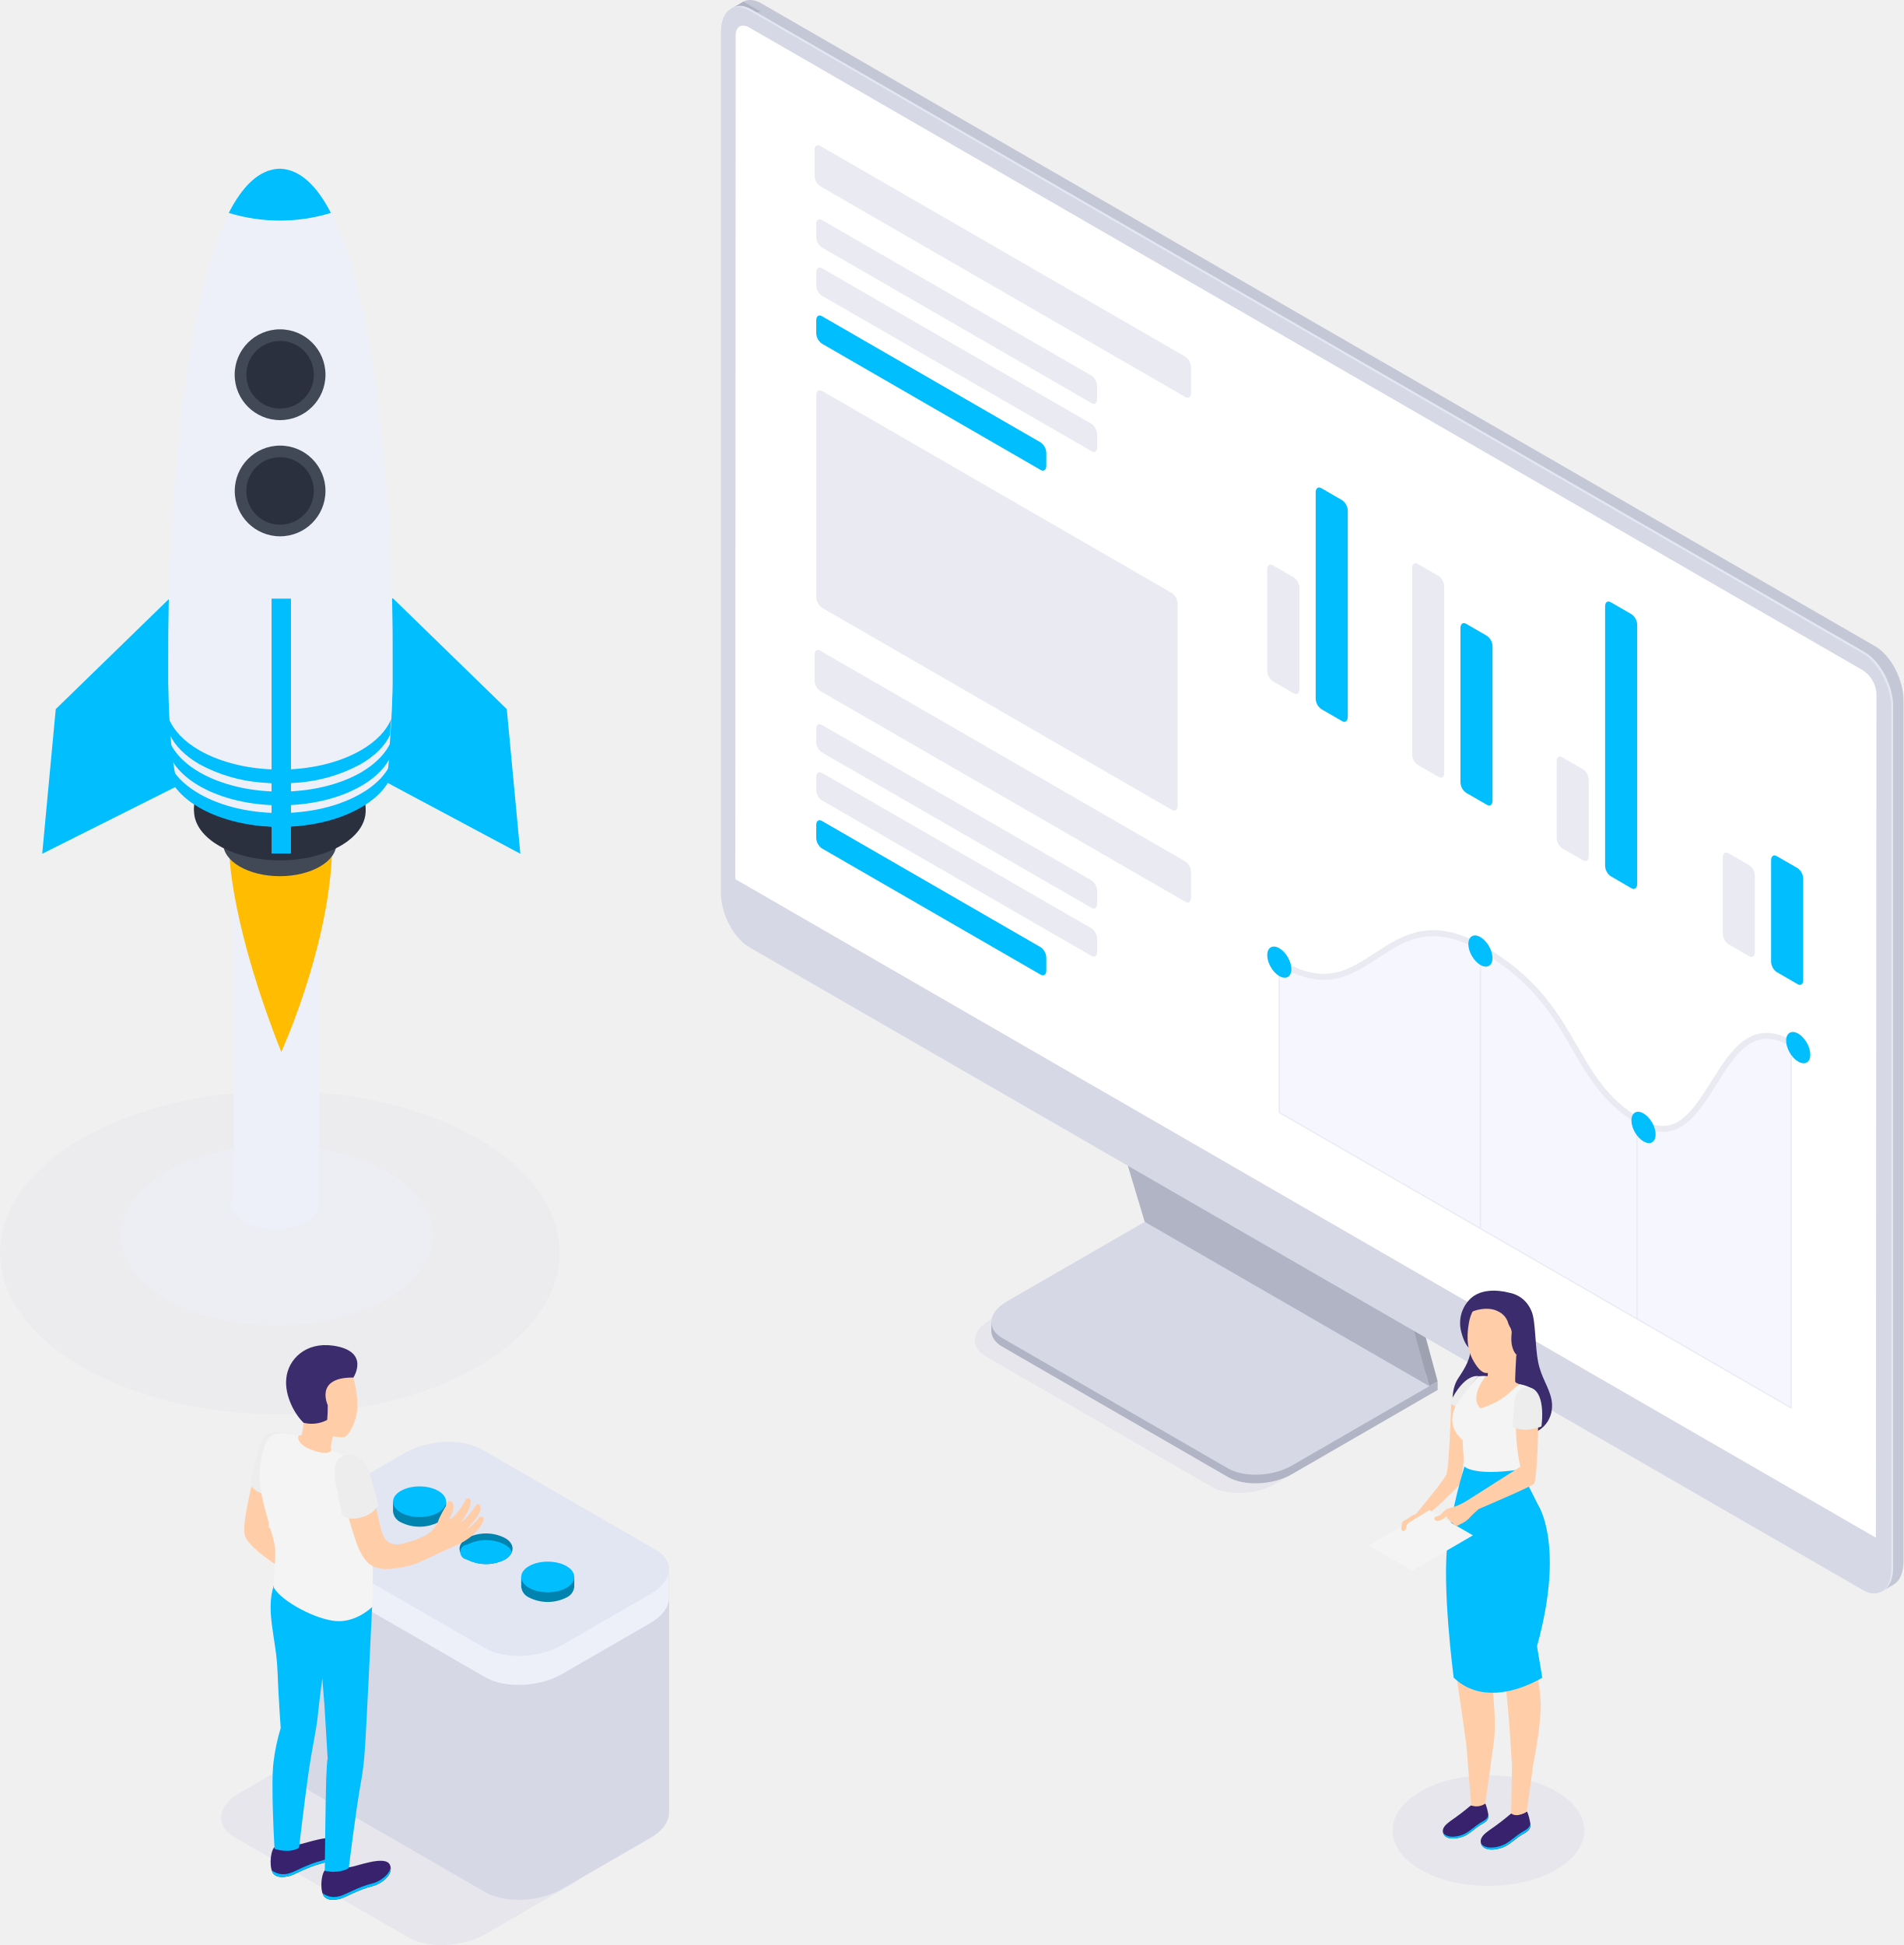
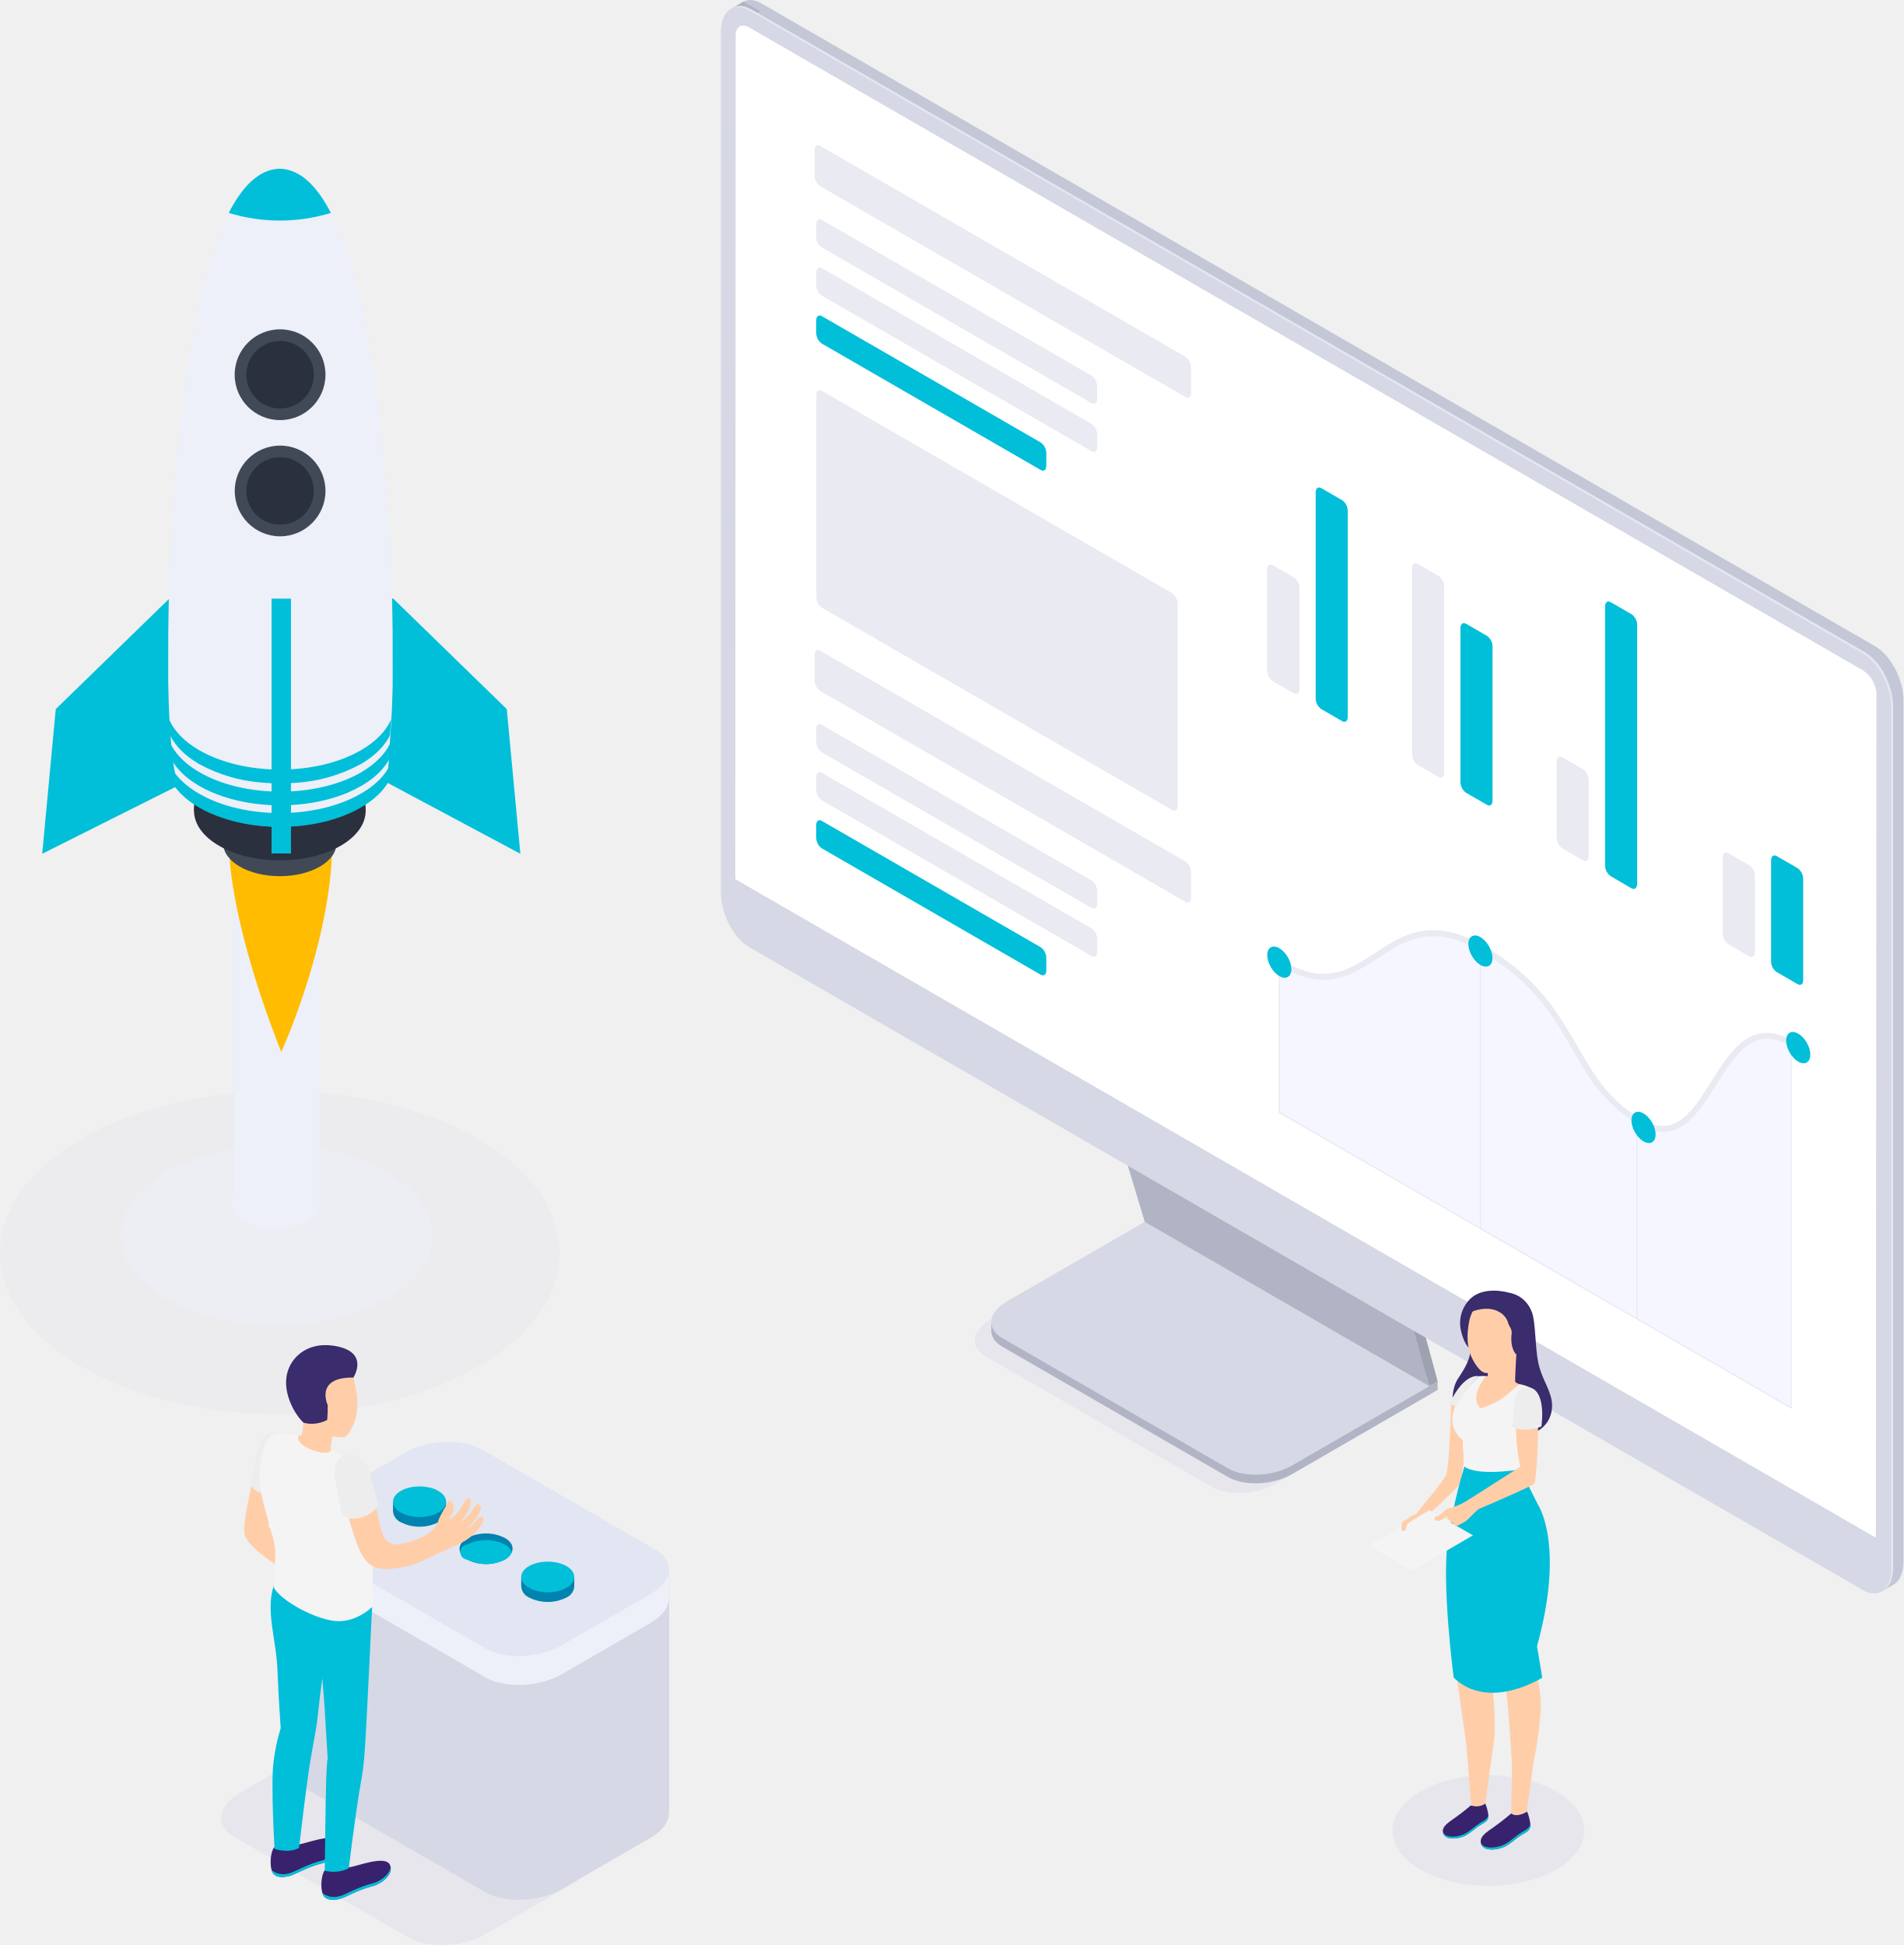
<svg xmlns="http://www.w3.org/2000/svg" viewBox="0 0 489.24 500">
  <defs>
-     <style>.cls-1,.cls-11,.cls-9{fill:#d6d8e5;}.cls-1{opacity:0.15;}.cls-2,.cls-3{fill:#edeff9;}.cls-2{opacity:0.5;}.cls-4{fill:#ffbc00;}.cls-5{fill:#00beff;}.cls-6{fill:#424956;}.cls-7{fill:#494949;}.cls-8{fill:#2b303f;}.cls-9{opacity:0.4;}.cls-10{fill:#b1b4c4;}.cls-12{fill:#9ea1af;}.cls-13{fill:#c4c7d6;}.cls-14{fill:#e4e7f2;}.cls-15{fill:#fff;}.cls-16{fill:#e9eaf2;}.cls-17{fill:#f5f6ff;}.cls-18,.cls-19{fill:none;stroke:#e9eaf2;stroke-miterlimit:10;}.cls-18{stroke-width:0.31px;}.cls-19{stroke-width:1.53px;}.cls-20{fill:#edf0f9;}.cls-21{fill:#e2e5f2;}.cls-22{fill:#0083af;}.cls-23{fill:#0083af;}.cls-24{fill:#ffcea9;}.cls-25{fill:#ededed;}.cls-26{fill:#38226d;}.cls-27{fill:#00beff;}.cls-28{fill:#f4f4f4;}.cls-29{fill:#3a2c6d;}.cls-30{isolation:isolate;}</style>
+     <style>.cls-1,.cls-11,.cls-9{fill:#d6d8e5;}.cls-1{opacity:0.15;}.cls-2,.cls-3{fill:#edeff9;}.cls-2{opacity:0.5;}.cls-4{fill:#ffbc00;}.cls-5{fill:#01BFD9;}.cls-6{fill:#424956;}.cls-7{fill:#494949;}.cls-8{fill:#2b303f;}.cls-9{opacity:0.4;}.cls-10{fill:#b1b4c4;}.cls-12{fill:#9ea1af;}.cls-13{fill:#c4c7d6;}.cls-14{fill:#e4e7f2;}.cls-15{fill:#fff;}.cls-16{fill:#e9eaf2;}.cls-17{fill:#f5f6ff;}.cls-18,.cls-19{fill:none;stroke:#e9eaf2;stroke-miterlimit:10;}.cls-18{stroke-width:0.31px;}.cls-19{stroke-width:1.53px;}.cls-20{fill:#edf0f9;}.cls-21{fill:#e2e5f2;}.cls-22{fill:#0083af;}.cls-23{fill:#0083af;}.cls-24{fill:#ffcea9;}.cls-25{fill:#ededed;}.cls-26{fill:#38226d;}.cls-27{fill:#01BFD9;}.cls-28{fill:#f4f4f4;}.cls-29{fill:#3a2c6d;}.cls-30{isolation:isolate;}</style>
  </defs>
  <g id="Слой_2" data-name="Слой 2">
    <g id="Слой_1-2" data-name="Слой 1">
      <ellipse class="cls-1" cx="71.93" cy="322.02" rx="71.93" ry="41.53" />
      <ellipse class="cls-2" cx="71.1" cy="317.58" rx="40.12" ry="23.16" />
      <ellipse class="cls-3" cx="70.72" cy="309.36" rx="11.44" ry="6.61" />
      <rect class="cls-3" x="60.1" y="221.73" width="22" height="86.46" />
      <path class="cls-4" d="M59.05,220.75s.6,17.78,13.25,49.67c0,0,11.78-25.68,13-50.21S59.05,220.75,59.05,220.75Z" />
      <polygon class="cls-5" points="43.6 153.81 14.33 182.29 10.85 219.48 46.25 201.73 52.69 156.37 43.6 153.81" />
      <polygon class="cls-5" points="101 153.81 130.26 182.29 133.75 219.48 98.22 200.5 91.91 156.37 101 153.81" />
      <ellipse class="cls-6" cx="71.93" cy="216.84" rx="14.55" ry="8.4" />
      <polygon class="cls-7" points="49.87 208.44 49.87 200.88 93.94 200.88 93.94 208.72 49.87 208.44" />
      <ellipse class="cls-8" cx="71.93" cy="208.43" rx="22.06" ry="12.74" />
      <ellipse class="cls-3" cx="71.86" cy="196.96" rx="26.92" ry="15.54" />
      <path class="cls-3" d="M100.93,169.28h0c0,1.25,0,2.48,0,3.67,0,1,0,2,0,3,0,1.35-.07,2.64-.12,3.9,0,1.57-.11,3.06-.19,4.49s-.15,2.83-.25,4.12c-.41,5.65-.4,9.81-1.1,11.44-3.81,8.91-16.7,4-23.06.8-2.35-1.18-3.9-2.15-3.9-2.15h-.58s-1.84,1-4.56,2.08c-6.67,2.7-18.56,7.49-21.86-.76-.59-1.48-1.18-6.37-1.54-11.49-.09-1.28-.17-2.65-.25-4.11s-.12-2.91-.18-4.48c0-1.25-.07-2.54-.1-3.88,0-1,0-2,0-3h0l0-3.67h0c-.18-34.89,3.52-90.68,15.74-114.49,3.53-6.89,7.77-11.1,12.84-11.35v0h.58v0c5,.26,9.29,4.45,12.83,11.31C97.28,78.43,101.15,134,100.93,169.28Z" />
      <circle class="cls-8" cx="72" cy="126.21" r="10.17" />
      <path class="cls-6" d="M72,137.87a11.66,11.66,0,1,1,11.66-11.66A11.67,11.67,0,0,1,72,137.87Zm0-20.34a8.68,8.68,0,1,0,8.67,8.68A8.69,8.69,0,0,0,72,117.53Z" />
      <circle class="cls-8" cx="72" cy="96.31" r="10.17" />
      <path class="cls-6" d="M72,108A11.67,11.67,0,1,1,83.66,96.31,11.68,11.68,0,0,1,72,108Zm0-20.34a8.68,8.68,0,1,0,8.67,8.67A8.68,8.68,0,0,0,72,87.64Z" />
      <path class="cls-5" d="M100.93,189.39c0,1.25,0,2.48,0,3.68-1,3.3-3.72,6.46-8.14,9-11.46,6.61-30,6.61-41.51,0-4.42-2.56-7.13-5.73-8.14-9h0l0-3.67c1,3.36,3.7,6.56,8.18,9.15,11.47,6.61,30.05,6.61,41.51,0C97.22,195.93,100,192.74,100.93,189.39Z" />
      <path class="cls-5" d="M100.84,195.21c0,1.34-.07,2.64-.12,3.89-1.12,3.12-3.78,6.09-8,8.51-11.46,6.62-30,6.62-41.51,0-4.21-2.44-6.87-5.43-8-8.57,0-1.25-.07-2.54-.1-3.87,1,3.26,3.73,6.36,8.09,8.88,11.47,6.62,30.05,6.62,41.51,0C97.09,201.54,99.79,198.45,100.84,195.21Z" />
      <path class="cls-5" d="M100.53,184.88c-1.21,2.93-3.81,5.72-7.78,8-11.46,6.61-30,6.61-41.51,0-4-2.32-6.6-5.12-7.81-8.08.08,1.46.16,2.83.25,4.11,1.29,2.76,3.81,5.36,7.56,7.53a39.77,39.77,0,0,0,15.84,4.72,50.54,50.54,0,0,0,9,.07,40.14,40.14,0,0,0,16.63-4.79c3.72-2.15,6.23-4.72,7.53-7.45Z" />
      <path class="cls-5" d="M85.05,54.73a44.73,44.73,0,0,1-26.25,0c3.53-6.89,7.77-11.1,12.84-11.35v0h.58v0C77.27,43.68,81.51,47.87,85.05,54.73Z" />
      <rect class="cls-5" x="69.8" y="153.89" width="4.99" height="65.51" />
      <g id="monitor">
        <path class="cls-9" d="M311.4,382.18l-58-33.49c-4.19-2.42-3.66-6.64,1.17-9.43l37.58-21.69,73.15,42.23-37.58,21.7C322.88,384.29,315.58,384.59,311.4,382.18Z" />
        <path class="cls-10" d="M315.63,379.69l-58-33.5c-4.18-2.41-3.66-6.63,1.17-9.42l37.59-21.69,73.15,42.23L332,379C327.12,381.8,319.81,382.1,315.63,379.69Z" />
        <polygon class="cls-10" points="369.53 357.31 369.53 355.1 366.15 357.05 369.53 357.31" />
        <polygon class="cls-10" points="254.8 342.2 254.8 339.95 258.27 341.39 254.8 342.2" />
        <path class="cls-11" d="M315.63,377.47l-58-33.49c-4.18-2.42-3.66-6.63,1.17-9.42l37.59-21.7,73.15,42.24L332,376.79C327.12,379.58,319.81,379.89,315.63,377.47Z" />
        <polygon class="cls-12" points="296.57 312.96 287.52 282.92 361.47 325.34 369.53 355.1 296.57 312.96" />
        <path class="cls-12" d="M367.39,356.33l2.14-1.23-3.19-2.55Z" />
        <polygon class="cls-10" points="294.24 314.09 285.19 284.05 359.14 326.47 367.38 356.33 294.24 314.09" />
        <path class="cls-13" d="M482,407,195.71,241.69c-4-2.32-7.27-8.54-7.27-13.89V6.37c0-5.36,3.26-7.82,7.27-5.5L482,166.14c4,2.32,7.27,8.54,7.27,13.89V401.46C489.24,406.81,486,409.27,482,407Z" />
        <polygon class="cls-13" points="483.44 409.24 486.61 407.41 485.24 398.01 483.44 409.24" />
        <path class="cls-10" d="M187.93,2.24,191.05.43,195.54,3s-4.78.73-4.9.7S187.93,2.24,187.93,2.24Z" />
        <path class="cls-14" d="M479.34,408.47,193.09,243.2c-4-2.32-7.27-8.53-7.27-13.89V7.88c0-5.35,3.25-7.81,7.27-5.49L479.34,167.66c4,2.32,7.27,8.54,7.27,13.89V403C486.61,408.33,483.36,410.79,479.34,408.47Z" />
        <path class="cls-11" d="M478.84,408.76,192.58,243.49c-4-2.32-7.27-8.54-7.27-13.89V8.17c0-5.35,3.26-7.81,7.27-5.49L478.84,168c4,2.31,7.27,8.53,7.27,13.89V403.26C486.11,408.62,482.85,411.08,478.84,408.76Z" />
        <path class="cls-15" d="M482.17,395.29,189,226,189.1,9.06c0-2.22,1.56-3.12,3.48-2L478.84,172.32a7.7,7.7,0,0,1,3.48,6Z" />
        <path class="cls-16" d="M304.72,102.08,210.8,47.86a3.42,3.42,0,0,1-1.42-2.73V38.58c0-1,.63-1.53,1.42-1.08l93.92,54.22a3.45,3.45,0,0,1,1.42,2.73V101C306.14,102.05,305.5,102.54,304.72,102.08Z" />
        <path class="cls-16" d="M280.6,103.65,211.23,63.6a3.4,3.4,0,0,1-1.43-2.72V57.62c0-1,.64-1.54,1.43-1.08L280.6,96.59A3.41,3.41,0,0,1,282,99.31v3.26C282,103.62,281.38,104.11,280.6,103.65Z" />
        <path class="cls-16" d="M280.6,116,211.23,76a3.4,3.4,0,0,1-1.43-2.72V70c0-1,.64-1.54,1.43-1.08L280.6,109a3.41,3.41,0,0,1,1.42,2.72v3.26C282,116,281.38,116.47,280.6,116Z" />
        <path class="cls-5" d="M267.51,120.82l-56.28-32.5a3.4,3.4,0,0,1-1.43-2.72V82.34c0-1,.64-1.54,1.43-1.08l56.28,32.49a3.43,3.43,0,0,1,1.43,2.73v3.26C268.94,120.79,268.3,121.27,267.51,120.82Z" />
        <path class="cls-16" d="M304.72,231.84,210.8,177.62a3.42,3.42,0,0,1-1.42-2.73v-6.55c0-1.05.63-1.53,1.42-1.08l93.92,54.22a3.45,3.45,0,0,1,1.42,2.73v6.55C306.14,231.81,305.5,232.29,304.72,231.84Z" />
        <path class="cls-16" d="M280.6,233.41l-69.37-40a3.43,3.43,0,0,1-1.43-2.73v-3.26c0-1.05.64-1.53,1.43-1.07l69.37,40a3.45,3.45,0,0,1,1.42,2.73v3.26C282,233.38,281.38,233.86,280.6,233.41Z" />
        <path class="cls-16" d="M280.6,245.77l-69.37-40.05A3.42,3.42,0,0,1,209.8,203v-3.26c0-1,.64-1.53,1.43-1.07l69.37,40a3.45,3.45,0,0,1,1.42,2.73v3.26C282,245.74,281.38,246.22,280.6,245.77Z" />
        <path class="cls-5" d="M267.51,250.57l-56.28-32.49a3.42,3.42,0,0,1-1.43-2.73v-3.26c0-1.05.64-1.53,1.43-1.07l56.28,32.49a3.43,3.43,0,0,1,1.43,2.73v3.26C268.94,250.55,268.3,251,267.51,250.57Z" />
        <path class="cls-17" d="M329.85,247.94s10.36,8.7,25.32-3.18C365.85,236,375.4,241,380.72,244s13,4.84,27.63,31.26c0,0,4.76,8.28,12.62,12.82s11.64,2.32,17.82-7,10.23-19.64,21.59-12.9v93.69L328.83,286V247.33Z" />
        <path class="cls-16" d="M301.26,208.22l-90-52a3.43,3.43,0,0,1-1.43-2.73V101.56c0-1,.64-1.53,1.43-1.08l90,52a3.43,3.43,0,0,1,1.43,2.73v51.95C302.69,208.19,302.05,208.67,301.26,208.22Z" />
        <polyline class="cls-18" points="328.83 245.76 328.83 285.98 460.38 361.92 460.38 268.23" />
        <line class="cls-18" x1="380.53" y1="244.47" x2="380.53" y2="315.73" />
        <line class="cls-18" x1="420.78" y1="289.54" x2="420.78" y2="338.96" />
        <path class="cls-19" d="M328.83,247.33c23.34,14.47,26.64-18.24,52.07-3.56s21.92,33.81,40.69,44.65,19.21-31.5,38.79-20.19" />
        <ellipse class="cls-5" cx="380.53" cy="244.47" rx="2.53" ry="4.39" transform="translate(-71.26 223.03) rotate(-30)" />
        <ellipse class="cls-5" cx="460.38" cy="268.23" rx="2.53" ry="4.39" transform="matrix(0.87, -0.5, 0.5, 0.87, -72.43, 266.14)" />
        <ellipse class="cls-5" cx="420.78" cy="288.66" rx="2.53" ry="4.39" transform="matrix(0.87, -0.5, 0.5, 0.87, -87.96, 249.08)" />
        <ellipse class="cls-5" cx="328.83" cy="247.33" rx="2.53" ry="4.39" transform="translate(-79.61 197.56) rotate(-30)" />
        <path class="cls-16" d="M332.54,178.23l-5.39-3.11a3.43,3.43,0,0,1-1.43-2.73v-26c0-1.05.64-1.53,1.43-1.08l5.39,3.12A3.4,3.4,0,0,1,334,151.1v26.05C334,178.2,333.33,178.68,332.54,178.23Z" />
        <path class="cls-5" d="M345,185.4l-5.39-3.12a3.4,3.4,0,0,1-1.43-2.72v-53c0-1,.64-1.54,1.43-1.08L345,128.6a3.43,3.43,0,0,1,1.43,2.73v53C346.39,185.37,345.75,185.85,345,185.4Z" />
        <path class="cls-16" d="M369.79,199.73l-5.39-3.11a3.4,3.4,0,0,1-1.43-2.73V146.05c0-1.05.64-1.53,1.43-1.08l5.39,3.11a3.43,3.43,0,0,1,1.43,2.73v47.85C371.22,199.71,370.58,200.19,369.79,199.73Z" />
        <path class="cls-5" d="M382.21,206.9l-5.39-3.11a3.43,3.43,0,0,1-1.43-2.73V161.42c0-1,.64-1.53,1.43-1.08l5.39,3.12a3.4,3.4,0,0,1,1.43,2.72v39.64C383.64,206.88,383,207.36,382.21,206.9Z" />
        <path class="cls-16" d="M406.94,221.18l-5.4-3.11a3.42,3.42,0,0,1-1.42-2.73V195.75c0-1.06.63-1.54,1.42-1.08l5.4,3.11a3.45,3.45,0,0,1,1.42,2.73V220.1C408.36,221.15,407.72,221.63,406.94,221.18Z" />
        <path class="cls-5" d="M419.35,228.35,414,225.23a3.4,3.4,0,0,1-1.43-2.72V155.88c0-1.06.64-1.54,1.43-1.08l5.39,3.11a3.42,3.42,0,0,1,1.43,2.73v66.63C420.78,228.32,420.14,228.8,419.35,228.35Z" />
        <path class="cls-16" d="M449.64,245.84l-5.39-3.12a3.4,3.4,0,0,1-1.43-2.72V220.4c0-1.05.64-1.53,1.43-1.08l5.39,3.12a3.4,3.4,0,0,1,1.43,2.73v19.59C451.07,245.81,450.43,246.29,449.64,245.84Z" />
        <path class="cls-5" d="M462.06,253l-5.39-3.12a3.4,3.4,0,0,1-1.43-2.73v-26c0-1.05.64-1.53,1.43-1.08l5.39,3.11a3.43,3.43,0,0,1,1.43,2.73v26.05C463.49,253,462.85,253.46,462.06,253Z" />
      </g>
      <path class="cls-9" d="M104.91,498,60.27,472.26c-5.06-2.93-4.43-8,1.42-11.4l22.66-13.09C90.19,444.4,99,444,104.09,447l44.64,25.78c5.06,2.92,4.43,8-1.42,11.39l-22.66,13.09C118.81,500.58,110,501,104.91,498Z" />
      <path class="cls-11" d="M172,465.87V403.56L76.68,392.83v62.7h0c-.06,1.92,1,3.75,3.4,5.11l44.64,25.78c5.06,2.92,13.9,2.55,19.74-.82l22.66-13.09c3.29-1.9,4.93-4.35,4.83-6.64Z" />
      <path class="cls-20" d="M171.94,410.36l0-6.8h-7.33L123.9,380.05c-5.06-2.93-13.9-2.56-19.74.81L81.5,394a13.08,13.08,0,0,0-1.17.75l-3.65-1.87s0,7.19,0,7.43h0c-.06,1.9,1,3.73,3.4,5.09l44.64,25.77c5.06,2.92,13.9,2.55,19.74-.82l22.66-13.08c3.39-2,5-4.5,4.81-6.86Z" />
      <path class="cls-21" d="M124.72,423.71,80.08,397.94c-5.06-2.92-4.43-8,1.42-11.4l22.66-13.08c5.84-3.38,14.68-3.74,19.74-.82l44.64,25.77c5.06,2.92,4.43,8-1.42,11.4l-22.66,13.08C138.62,426.27,129.78,426.63,124.72,423.71Z" />
      <path class="cls-22" d="M114.66,388.53v-2.48h-1.52l-.47-.3a10.66,10.66,0,0,0-9.65,0,5.78,5.78,0,0,0-.81.57l-1.19-.27v2.48a3.4,3.4,0,0,0,2,2.79,10.66,10.66,0,0,0,9.65,0A3.37,3.37,0,0,0,114.66,388.53Z" />
      <ellipse class="cls-5" cx="107.84" cy="386.05" rx="6.82" ry="3.94" />
      <path class="cls-23" d="M131.58,399a4,4,0,0,1-1.83,1.93,10.7,10.7,0,0,1-9.64,0,4,4,0,0,1-1.83-1.93c-.5-1.28.12-2.65,1.83-3.65a10.7,10.7,0,0,1,9.64,0C131.47,396.3,132.08,397.67,131.58,399Z" />
      <path class="cls-5" d="M131.58,399a4,4,0,0,1-1.83,1.93,10.7,10.7,0,0,1-9.64,0,1.94,1.94,0,0,1,0-3.87,10.7,10.7,0,0,1,9.64,0A4,4,0,0,1,131.58,399Z" />
      <path class="cls-22" d="M147.61,407.87v-2.48h-1.52l-.47-.3a10.66,10.66,0,0,0-9.65,0,6.73,6.73,0,0,0-.81.56l-1.19-.26v2.48a3.4,3.4,0,0,0,2,2.79,10.66,10.66,0,0,0,9.65,0A3.37,3.37,0,0,0,147.61,407.87Z" />
      <ellipse class="cls-5" cx="140.79" cy="405.39" rx="6.82" ry="3.94" />
      <g id="Men_2">
        <path id="_Контур_" data-name="&lt;Контур&gt;" class="cls-24" d="M65.3,378.51c-.27,2.33-3,12.39-2.46,15.84s10.1,9.21,10.1,9.21l1.32-5.9L69,392.5l1.42-9.77Z" />
        <path id="_Контур_2" data-name="&lt;Контур&gt;" class="cls-25" d="M72.65,368.6a4.15,4.15,0,0,0-5.29,1.59c-1.4,2.32-2.85,10.26-3,11.62,0,0,2,2.71,4.91,2.26Z" />
        <path class="cls-26" d="M83.5,480.76a8.15,8.15,0,0,0,6.15-.75c1.48.05,9.53-3.4,10.62-.51,1,2.54-2.53,4.88-4.39,5.33-4.06,1-7.06,3-8.7,3.36-1.21.25-2.79.42-3.75-.54C82.26,486.51,82.36,482.27,83.5,480.76Z" />
        <path class="cls-27" d="M87.18,487.48c1.64-.34,4.64-2.37,8.7-3.35,1.56-.38,4.25-2.08,4.52-4.12.36,2.33-2.78,4.4-4.52,4.82-4.06,1-7.06,3-8.7,3.36-1.21.25-2.79.42-3.75-.54a2.24,2.24,0,0,1-.54-1A4.84,4.84,0,0,0,87.18,487.48Z" />
        <path class="cls-26" d="M70.46,474.9a8.15,8.15,0,0,0,6.15-.74c1.48,0,9.52-3.4,10.62-.51,1,2.53-2.53,4.87-4.39,5.33-4.06,1-7.07,3-8.7,3.35-1.22.25-2.79.42-3.76-.53C69.22,480.65,69.32,476.41,70.46,474.9Z" />
        <path class="cls-27" d="M74.14,481.63c1.63-.35,4.64-2.37,8.7-3.36,1.56-.37,4.25-2.08,4.52-4.11.36,2.33-2.78,4.39-4.52,4.82-4.06,1-7.07,3-8.7,3.35-1.22.25-2.79.42-3.76-.53a2.41,2.41,0,0,1-.53-1A4.89,4.89,0,0,0,74.14,481.63Z" />
        <path id="_Контур_3" data-name="&lt;Контур&gt;" class="cls-5" d="M70.3,453.05a49.26,49.26,0,0,1,1.85-8.81s-.55-7.6-.83-14.81c-.31-8.18-3.15-15.38-.91-21.9l25.23,5.61s-1.52,32.61-1.86,36.55a73,73,0,0,1-1.13,9.16c-1.15,6.33-3,21.39-3,21.39-2.66,1.55-6.17.69-6.17.69s.2-19,.37-23.6c.21-5.57.38-5.15.38-5.15l-.84-13.87-.54-6.9s-.7,5.06-1.16,9.59c-.39,3.94-1.34,7.51-2.41,14.85-.92,6.37-2.42,19.17-2.42,19.17-2.67,1.55-6.29.26-6.29.26S69.58,458.57,70.3,453.05Z" />
        <path id="_Контур_4" data-name="&lt;Контур&gt;" class="cls-24" d="M74,368.73c1.93.1,3.36.59,3.6,0a26.56,26.56,0,0,0,.43-3c-.22-.56-.41-1.16-.41-1.16-2.41-1.48-3.17-4.09-3.49-7.13-.54-5.19,2.26-9.73,7.45-10.27,4.88-.51,8.48,2.92,9.43,7.63.52,2.32,1.55,6.72.16,10.54-.78,2.14-1.78,3.84-2.78,4.17a25.37,25.37,0,0,1-2.89-.26h0s-.26,1.44-.44,2.36-.11,1.42,1.73,2.55S84,377.66,81,377.43s-6.42-2.05-7.36-4C72.57,371.24,72.66,368.67,74,368.73Z" />
        <path id="_Контур_5" data-name="&lt;Контур&gt;" class="cls-28" d="M76.76,369c-.53,1.33.82,3,4.43,4.08s3.94-.32,3.94-.32a71.34,71.34,0,0,1,7,3.61c2.17,1.52,3.13,5.9,3.42,13.3.34,8.56.37,21.26.08,23.45,0,0-4,4-9.23,3.61s-13.89-5-16-8.55c.06-7.51.94-8.73-.28-13.05-2.78-9.9-4.24-14-2.89-20.53,1.11-5.43,2.67-6.1,4.82-6.05A43,43,0,0,1,76.76,369Z" />
        <path id="_Контур_6" data-name="&lt;Контур&gt;" class="cls-24" d="M103.71,396.77c-4.26,1.07-5.25-1.61-5.81-3.83-1.36-5.38-2.08-10.23-3.09-13.28-1.19-3.6-2.44-4.17-4.18-4.87-2-.83-3.82.91-3.14,5.49a91.73,91.73,0,0,0,3.9,15.63c.53,1.67,1.71,4.64,3.49,6.08,2.19,1.77,5.5,1.7,10.5.46,2.13-.54,4.47-1.81,8.5-3.69,1.08-.5,1.92-.84,4-1.81a14.06,14.06,0,0,0,5.33-4.16c1.09-1.58,1.23-2.32,1-2.68s-.77-.35-1.35.32a11.66,11.66,0,0,1-3.06,2.83s1.34-1.39,2.07-2.29a11.51,11.51,0,0,0,1.61-2.63c.38-.92-.41-2.17-1-1.51s-.89,1.32-2,2.64a11.41,11.41,0,0,1-2,1.88,20.81,20.81,0,0,0,1.81-2.92,4.85,4.85,0,0,0,.67-2.64c0-.48-.71-1.05-1.35-.14a17.45,17.45,0,0,1-2.28,3.49c-1,1-1.8,1.58-1.82,1.3s.58-.83.93-2,0-2.42-.65-2.55-.52-.1-1,1a31.81,31.81,0,0,0-1.93,3.51,7.33,7.33,0,0,1-1.75,3C110.06,394.52,107.75,395.75,103.71,396.77Z" />
        <path id="_Контур_7" data-name="&lt;Контур&gt;" class="cls-25" d="M89.05,374.05c2.84-.42,4.85.86,6.1,5.16S97.28,387,97.28,387a7.72,7.72,0,0,1-4.75,3.16c-3.4.83-4.62-.8-4.62-.8s-.94-4.5-1.53-7.57S85.54,374.57,89.05,374.05Z" />
        <path class="cls-29" d="M90.83,354.13s4.48-6.82-5.24-8.21c-7-1-11.51,3.5-12,8.39-.5,4.67,2.38,9.52,4.45,11.44a8.46,8.46,0,0,0,6.06-.73,33.62,33.62,0,0,0,.14-3.82S80.79,354,90.83,354.13Z" />
      </g>
      <ellipse class="cls-9" cx="382.58" cy="470.58" rx="24.63" ry="14.22" />
      <g id="Girl_14">
        <path id="_Контур_8" data-name="&lt;Контур&gt;" class="cls-29" d="M382.37,333.37c1-1.63,8.8-2.71,11.36,3.88,1,2.5.82,8.89,1.63,12.9s2.72,6.29,3.41,9.54-.43,8.71-8.28,9.68-13.88-1.79-15.73-4.29-1.89-7.82,0-10.68,3.39-5.17,3.34-8.89Z" />
        <path id="_Контур_9" data-name="&lt;Контур&gt;" class="cls-29" d="M387.51,332.24s-5.86-1.69-9.41,1.47a8.72,8.72,0,0,0-2.5,8.68c.47,1.85,1.42,4.37,2.89,4.51S387.51,332.24,387.51,332.24Z" />
        <path id="_Контур_10" data-name="&lt;Контур&gt;" class="cls-24" d="M389.75,348.21s-.39,6.52-.27,7,2.56,1,3.25,1.52-3.55,7.19-5.7,8.17-8.82-1.53-9.29-4.84c-.42-3.06,1.91-5.43,2.81-6.26a13.7,13.7,0,0,1,1.84-.05l.2-3.16C385.51,349.66,389.75,348.21,389.75,348.21Z" />
        <path class="cls-24" d="M374,360.54c0-.19-1,.34-1,.35s-.47,16.75-1.29,18.27h0c-2.09,3.55-7.62,9.57-7.76,10.24-.41,2,.77.21,2.67,0,1.07-.13,7.36-6.49,8.77-7.94l.09.05,0-.16.18-.19a8.66,8.66,0,0,0,0-1.36C378.31,361.61,375.09,360.4,374,360.54Z" />
        <path id="_Контур_11" data-name="&lt;Контур&gt;" class="cls-28" d="M390.64,355.85c1.84.28,3.93,1.26,4.22,2.26a21.72,21.72,0,0,1-.52,10.9c-1.59,4.2-2.66,6.87-3.58,8.68,0,0-7.93,3.4-14.33-.57,0,0-.44-4.5-.47-6.91-5.9-5.15-.85-11.5,4.15-16.43a9.87,9.87,0,0,1,1.8,0s-4.46,5.28-1.36,8.28C387.2,360,388.52,357,390.64,355.85Z" />
        <path id="_Контур_12" data-name="&lt;Контур&gt;" class="cls-24" d="M377.56,340.12h0c.65-4.19,3.68-7.36,8-7.11a8.31,8.31,0,0,1,4.18,15.2,8.12,8.12,0,0,1-.67,1.83c-1.53,1.78-5.6,2.91-6.94,2.93-1.16,0-2.16-1.07-3.25-2.87C376.62,346.35,377.2,342.19,377.56,340.12Z" />
        <path class="cls-29" d="M386.91,333.09c3,.59,5.52,1.45,6.35,4.42.56,2.06,1.3,6,.6,7.61l-.44,1.19-3.67,1.9s-1.72-1.43-1.18-5.62a3,3,0,0,0-.52-1.58,4.82,4.82,0,0,1-.51-1.27,4.76,4.76,0,0,0-2.38-2.58c-2.73-1.53-6.73-.21-7.29.35A8,8,0,0,1,386.91,333.09Z" />
        <path class="cls-26" d="M392.43,465.69c-1.54,1.25-3.93.39-4,.5a63.72,63.72,0,0,1-5.62,4.3c-1,.75-2.45,1.76-2.18,3.2.48,2.59,4.62,1.8,6.18,1s2.84-2.1,4.32-3c1.05-.65,2.09-1,2.26-2.32C393.44,468.54,392.7,465.66,392.43,465.69Z" />
        <path class="cls-27" d="M393.33,468.81c-.21,1.28-1.23,1.63-2.28,2.28-1.5.93-2.82,2.28-4.38,3.07s-5.05,1.45-6.06-.39c.55,2.49,4.62,1.71,6.16.92s2.84-2.1,4.32-3c1.05-.65,2.09-1,2.26-2.32A3.6,3.6,0,0,0,393.33,468.81Z" />
        <path class="cls-26" d="M381.66,463.54c-1.41,1.15-3.53.5-3.63.61a61.13,61.13,0,0,1-5.14,3.92c-.88.69-2.25,1.61-2,2.93.44,2.37,4.23,1.64,5.67.92s2.59-1.93,3.95-2.77c1-.6,1.91-.91,2.06-2.13C382.67,466.28,381.91,463.51,381.66,463.54Z" />
        <path class="cls-27" d="M382.56,466.53c-.19,1.17-1.13,1.49-2.09,2.08-1.37.86-2.58,2.09-4,2.82s-4.62,1.33-5.55-.36c.5,2.28,4.23,1.57,5.65.85s2.59-1.93,3.95-2.77c1-.6,1.91-.91,2.06-2.13A2.06,2.06,0,0,0,382.56,466.53Z" />
        <path class="cls-24" d="M373.38,392.14c.68-5.3,2.63-13,2.63-13a15.62,15.62,0,0,0,5.87,1.45,48,48,0,0,0,8.88-.86,52.72,52.72,0,0,0,3.13,4.84c1.53,2.12,4.5,6.76,3.78,14.87-.47,5.3-3.44,27.81-3.44,27.81a42,42,0,0,1,1.83,11.67,97.41,97.41,0,0,1-1.86,14l-1.77,12.77s-2.36,1.71-4,.5l.21-12.5c-.2-3.06-.51-7.57-.7-10.45-.32-4.7-1.16-12.15-1.4-14s-.84-5.12-1.13-8.76-1.65-22.17-1.65-22.17l-.19,3.47s-.19,5.63-1,12.58-1.09,10-1.09,10a14.88,14.88,0,0,1,1.59,4.49c.14,1.5,1.85,13.38.83,19.42l-2.11,15.37a4,4,0,0,1-3.63.48l-1.24-15.49c-.83-5.89-2.59-18.38-2.86-20a66.69,66.69,0,0,1-1.06-9.91C372.56,412,372.7,397.43,373.38,392.14Z" />
        <path class="cls-5" d="M390.76,377.69l4.56,9.15s7,10.18-.25,36.35l1.35,8.08s-13.64,8.75-22.77,0c0,0-3.16-24.19-1.48-35.34A129.16,129.16,0,0,1,376.42,377s2.24,2.47,13.74.84" />
        <path class="cls-25" d="M380.11,353.78s-3.62-1.11-7.47,6.92l1.44.86S377.87,355.84,380.11,353.78Z" />
        <g class="cls-30">
          <polygon class="cls-28" points="351.84 397.29 367.42 388.24 378.6 394.69 363.02 403.75 351.84 397.29" />
        </g>
        <path class="cls-24" d="M365.41,388.9a6.85,6.85,0,0,0-2.77.9,7.13,7.13,0,0,1-1,.73c-.15.07-.3.17-.46.24a1.68,1.68,0,0,0-.63.41,1.57,1.57,0,0,0-.27.87,3.58,3.58,0,0,0-.06,1.13c.14.56.72.51,1,.12a1.19,1.19,0,0,0,.25-.68,1.5,1.5,0,0,1,.66-1.19l3.72-2.31A.44.44,0,0,0,365.41,388.9Z" />
        <path class="cls-24" d="M395.05,361c-.51-2.12-2.17-1.44-3.6-2.68-3.31,4.69-1.11,17.37-.66,18.72l-12.72,8.11h0l-.86.53a15.2,15.2,0,0,1-4.73,2.06c-1.27.15-1.93,1.94-3.29,2.1a.53.53,0,0,0-.35.91c.54.52,2,.09,3-1.07a.22.22,0,0,0,0,.08,1.08,1.08,0,0,0,.56.9.57.57,0,0,0,.24.08.44.44,0,0,0,.07.24,1,1,0,0,0,.76.55h0a1,1,0,0,0,1,.67,1.15,1.15,0,0,0,.77-.35,6.68,6.68,0,0,0,2.78-2,26,26,0,0,1,2.06-1.92c3.45-1.49,13.8-5.91,14.26-6.54C395.06,380.44,395.79,364,395.05,361Z" />
        <path class="cls-25" d="M396.21,366.69s-4.07,1.82-7.45.12l.49-6.37s.05-3.42,3.1-3.76S397,360.25,396.21,366.69Z" />
      </g>
    </g>
  </g>
</svg>
